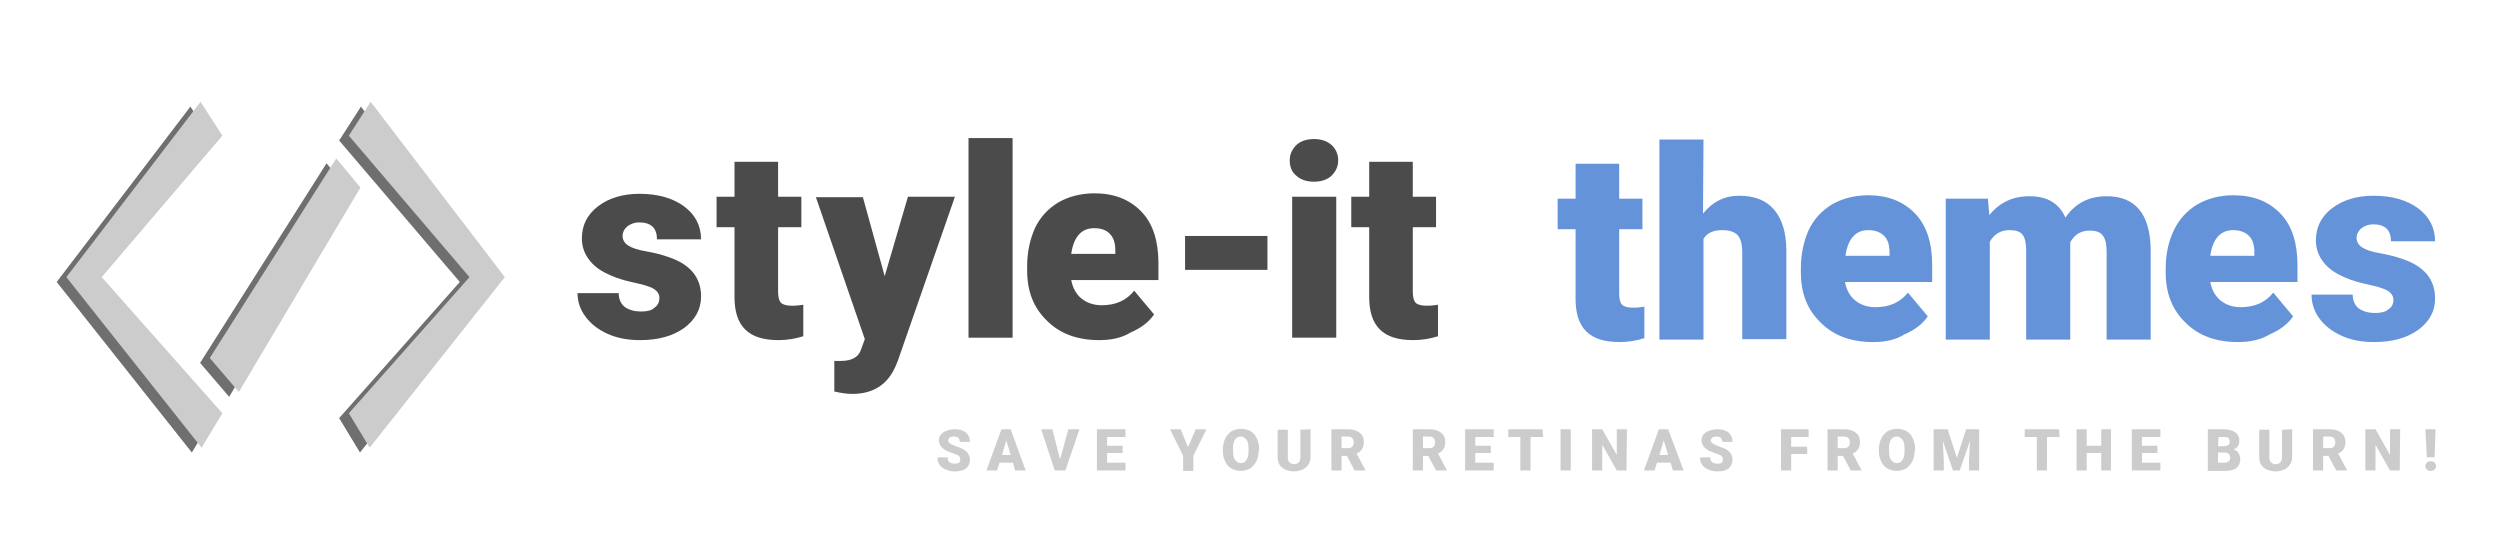
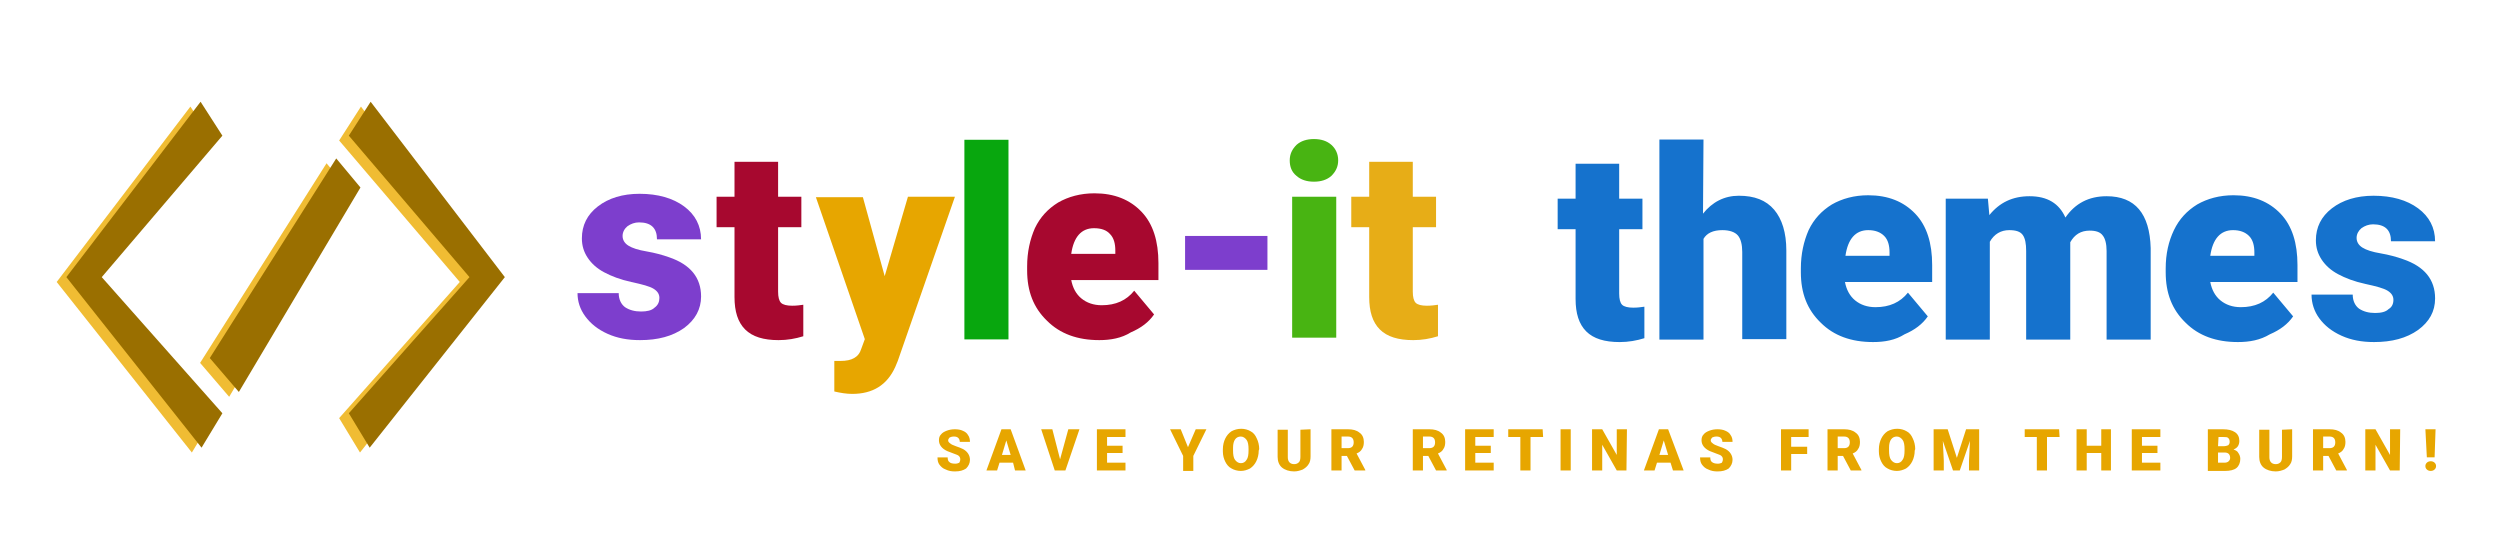
- <svg xmlns="http://www.w3.org/2000/svg" version="1.1" id="Layer_1" x="0px" y="0px" width="516px" height="114px" viewBox="0 0 516 114" enable-background="new 0 0 516 114" xml:space="preserve">
-   <path fill="#4B4B4B" d="M136.1,61.5c0-0.8-0.399-1.4-1.2-1.9c-0.8-0.5-2.3-0.899-4.6-1.399s-4.1-1.2-5.6-2c-1.5-0.8-2.601-1.8-3.4-3  c-0.8-1.2-1.2-2.5-1.2-4c0-2.7,1.101-4.9,3.3-6.6C125.6,40.9,128.5,40,132,40c3.8,0,6.899,0.9,9.2,2.6c2.3,1.7,3.5,4,3.5,6.8H135.6  c0-2.3-1.2-3.5-3.7-3.5c-0.899,0-1.699,0.3-2.399,0.8c-0.601,0.5-1,1.2-1,2c0,0.8,0.399,1.5,1.2,2c0.8,0.5,2,0.9,3.8,1.2  c1.7,0.3,3.2,0.7,4.6,1.2c4.4,1.5,6.601,4.2,6.601,8.1c0,2.6-1.2,4.8-3.5,6.5c-2.4,1.7-5.4,2.5-9.101,2.5c-2.5,0-4.7-0.4-6.7-1.3  c-2-0.9-3.5-2.101-4.6-3.601s-1.6-3.1-1.6-4.8h8.5c0,1.3,0.5,2.3,1.3,2.9c0.899,0.6,2,0.899,3.3,0.899c1.2,0,2.2-0.2,2.8-0.8  C135.8,63,136.1,62.3,136.1,61.5z" />
-   <path fill="#4B4B4B" d="M160.6,33.4v7.2h4.8v6.3h-4.8v13.3c0,1.1,0.2,1.899,0.601,2.3c0.399,0.4,1.199,0.6,2.3,0.6  c0.899,0,1.6-0.1,2.3-0.199v6.5c-1.6,0.5-3.3,0.8-5.1,0.8c-3.101,0-5.4-0.7-6.9-2.2s-2.2-3.7-2.2-6.7V46.9h-3.7v-6.3h3.7v-7.2H160.6  z" />
-   <path fill="#4B4B4B" d="M182.6,57l4.8-16.4h9.7l-11.8,33.9l-0.5,1.2c-1.7,3.8-4.7,5.6-8.9,5.6c-1.199,0-2.399-0.2-3.699-0.5v-6.3  h1.199c1.301,0,2.2-0.2,2.9-0.6c0.7-0.4,1.2-1,1.5-2l0.7-1.9L168.4,40.7h9.7L182.6,57z" />
-   <path fill="#4B4B4B" d="M209,69.7H199.9V28.5H209V69.7z" />
-   <path fill="#4B4B4B" d="M226.9,70.2c-4.5,0-8.1-1.3-10.8-4c-2.8-2.7-4.1-6.101-4.1-10.4V55c0-3,0.6-5.6,1.6-7.9  c1.101-2.3,2.7-4,4.8-5.3c2.101-1.2,4.601-1.9,7.5-1.9c4.101,0,7.301,1.3,9.7,3.8c2.4,2.5,3.5,6.1,3.5,10.6v3.5h-18  c0.3,1.601,1,2.9,2.101,3.8c1.1,0.9,2.5,1.4,4.199,1.4c2.9,0,5.101-1,6.7-3l4.101,4.9c-1.101,1.6-2.7,2.8-4.801,3.699  C231.5,69.8,229.2,70.2,226.9,70.2z M225.8,47.1c-2.6,0-4.2,1.8-4.7,5.3h9.101v-0.7c0-1.4-0.301-2.6-1.101-3.4  C228.4,47.5,227.3,47.1,225.8,47.1z" />
-   <path fill="#4B4B4B" d="M261.6,55.7h-17v-7h17V55.7z" />
-   <path fill="#4B4B4B" d="M266.2,33.1c0-1.3,0.5-2.3,1.399-3.2c0.9-0.8,2.101-1.2,3.601-1.2s2.699,0.4,3.6,1.2  c0.9,0.8,1.4,1.9,1.4,3.2c0,1.3-0.5,2.3-1.4,3.2c-0.9,0.8-2.1,1.2-3.6,1.2s-2.7-0.4-3.601-1.2C266.6,35.5,266.2,34.4,266.2,33.1z   M275.8,69.7h-9.1V40.6h9.1V69.7z" />
-   <path fill="#4B4B4B" d="M291.6,33.4v7.2h4.8v6.3h-4.8v13.3c0,1.1,0.2,1.899,0.601,2.3c0.399,0.4,1.199,0.6,2.3,0.6  c0.899,0,1.6-0.1,2.3-0.199v6.5c-1.6,0.5-3.3,0.8-5.1,0.8c-3.101,0-5.4-0.7-6.9-2.2s-2.2-3.7-2.2-6.7V46.9h-3.7v-6.3h3.7v-7.2H291.6  L291.6,33.4z" />
-   <path fill="#6593D9" d="M334.199,33.8V41H339v6.3h-4.801v13.3c0,1.101,0.2,1.9,0.601,2.301c0.399,0.399,1.2,0.6,2.3,0.6  c0.9,0,1.6-0.1,2.3-0.2v6.5c-1.6,0.5-3.3,0.8-5.1,0.8c-3.101,0-5.4-0.699-6.9-2.199s-2.2-3.7-2.2-6.7V47.3h-3.7V41h3.7v-7.2H334.199  z" />
-   <path fill="#6593D9" d="M351.5,44.1c1.899-2.4,4.399-3.7,7.399-3.7c3.2,0,5.601,0.9,7.3,2.9c1.601,1.9,2.5,4.7,2.5,8.4V70h-9.1V52  c0-1.5-0.3-2.7-0.9-3.4c-0.6-0.7-1.7-1.1-3.2-1.1c-1.899,0-3.199,0.6-3.899,1.8v20.8h-9.101V28.8h9.101L351.5,44.1L351.5,44.1z" />
-   <path fill="#6593D9" d="M386.6,70.6c-4.5,0-8.1-1.3-10.8-4c-2.8-2.699-4.101-6.1-4.101-10.399v-0.8c0-3,0.601-5.6,1.601-7.9  c1.1-2.3,2.7-4,4.8-5.3c2.1-1.2,4.6-1.9,7.5-1.9c4.1,0,7.3,1.3,9.7,3.8c2.399,2.5,3.5,6.1,3.5,10.6v3.5h-18c0.3,1.6,1,2.899,2.1,3.8  c1.101,0.9,2.5,1.4,4.2,1.4c2.9,0,5.1-1,6.7-3l4.1,4.899c-1.1,1.601-2.7,2.8-4.8,3.7C391.199,70.2,389,70.6,386.6,70.6z M385.6,47.5  c-2.6,0-4.2,1.8-4.7,5.3H390v-0.7c0-1.4-0.301-2.6-1.101-3.4C388.1,47.9,387,47.5,385.6,47.5L385.6,47.5z" />
-   <path fill="#6593D9" d="M410.3,41l0.3,3.4c2.1-2.6,4.8-3.9,8.3-3.9c3.7,0,6.1,1.5,7.4,4.4c2-2.9,4.8-4.4,8.5-4.4  c5.899,0,8.899,3.6,9.1,10.7V70.1h-9.1V51.8c0-1.5-0.301-2.6-0.801-3.2c-0.5-0.7-1.399-1-2.699-1c-1.801,0-3.101,0.8-4,2.4v0.4v19.7  h-9.101V51.8c0-1.5-0.2-2.6-0.7-3.3s-1.399-1-2.8-1c-1.7,0-3.1,0.8-4,2.4v20.2h-9.1V41H410.3z" />
-   <path fill="#6593D9" d="M461.9,70.6c-4.5,0-8.1-1.3-10.8-4C448.3,63.9,447,60.5,447,56.2v-0.8c0-3,0.6-5.6,1.699-7.9  c1.101-2.3,2.7-4,4.801-5.3c2.1-1.2,4.6-1.9,7.5-1.9c4.1,0,7.3,1.3,9.699,3.8c2.4,2.5,3.5,6.1,3.5,10.6v3.5h-18  c0.301,1.6,1,2.899,2.101,3.8c1.1,0.9,2.5,1.4,4.2,1.4c2.899,0,5.1-1,6.699-3L473.3,65.3c-1.101,1.601-2.7,2.8-4.8,3.7  C466.5,70.2,464.3,70.6,461.9,70.6L461.9,70.6z M460.9,47.5c-2.6,0-4.2,1.8-4.7,5.3h9.101v-0.7c0-1.4-0.3-2.6-1.101-3.4  C463.4,47.9,462.3,47.5,460.9,47.5L460.9,47.5z" />
-   <path fill="#6593D9" d="M494,61.9c0-0.801-0.4-1.4-1.2-1.9s-2.3-0.9-4.601-1.4c-2.3-0.5-4.1-1.2-5.6-2c-1.5-0.8-2.601-1.8-3.4-3  c-0.8-1.2-1.2-2.5-1.2-4c0-2.7,1.101-4.9,3.301-6.6c2.199-1.7,5.1-2.6,8.6-2.6c3.8,0,6.9,0.9,9.2,2.6s3.5,4,3.5,6.8h-9.101  c0-2.3-1.199-3.5-3.699-3.5c-0.9,0-1.7,0.3-2.4,0.8c-0.6,0.5-1,1.2-1,2c0,0.8,0.4,1.5,1.2,2s2,0.9,3.8,1.2c1.7,0.3,3.2,0.7,4.6,1.2  c4.4,1.5,6.601,4.2,6.601,8.1c0,2.7-1.2,4.801-3.5,6.5c-2.4,1.7-5.4,2.5-9.101,2.5c-2.5,0-4.699-0.399-6.699-1.3  c-2-0.899-3.5-2.1-4.601-3.6c-1.1-1.5-1.6-3.2-1.6-4.9h8.5c0,1.3,0.5,2.3,1.3,2.9c0.9,0.6,2,0.899,3.3,0.899  c1.2,0,2.2-0.199,2.8-0.8C493.699,63.4,494,62.7,494,61.9L494,61.9z" />
-   <path fill="#CCCCCC" d="M198.2,94.8c0-0.3-0.101-0.5-0.301-0.7c-0.199-0.199-0.6-0.3-1.1-0.5c-0.5-0.199-1-0.399-1.3-0.5  c-1.101-0.5-1.7-1.3-1.7-2.199c0-0.5,0.1-0.9,0.4-1.2c0.3-0.4,0.699-0.601,1.199-0.8c0.5-0.2,1.101-0.301,1.7-0.301  c0.601,0,1.2,0.101,1.601,0.301c0.5,0.199,0.899,0.5,1.1,0.899c0.3,0.4,0.4,0.9,0.4,1.4H198.1c0-0.3-0.1-0.601-0.3-0.8  c-0.2-0.2-0.5-0.301-0.9-0.301c-0.399,0-0.699,0.101-0.899,0.2c-0.2,0.2-0.3,0.4-0.3,0.601c0,0.199,0.1,0.399,0.399,0.6  c0.2,0.2,0.601,0.4,1.2,0.6c0.6,0.2,1.1,0.4,1.5,0.601c0.9,0.5,1.4,1.3,1.4,2.2c0,0.699-0.301,1.3-0.801,1.8  c-0.6,0.399-1.3,0.6-2.3,0.6c-0.7,0-1.3-0.1-1.899-0.399c-0.601-0.2-1-0.601-1.301-1c-0.3-0.4-0.399-0.9-0.399-1.5h2.1  c0,0.5,0.101,0.8,0.4,1c0.2,0.199,0.6,0.3,1.2,0.3c0.3,0,0.6-0.101,0.8-0.2C198.1,95.3,198.2,95.1,198.2,94.8L198.2,94.8z" />
-   <path fill="#CCCCCC" d="M209.1,95.5h-2.8l-0.5,1.6h-2.2l3.101-8.5h1.899l3.101,8.5h-2.2L209.1,95.5L209.1,95.5z M206.8,93.9h1.8  l-0.899-3L206.8,93.9z" />
-   <path fill="#CCCCCC" d="M218.8,94.8l1.7-6.2h2.3l-2.9,8.5H217.7l-2.801-8.5h2.301L218.8,94.8z" />
-   <path fill="#CCCCCC" d="M231.7,93.5h-3.2v2h3.8v1.6h-5.9v-8.5h5.9V90.2h-3.8V92h3.2V93.5z" />
-   <path fill="#CCCCCC" d="M245.2,92.3l1.6-3.7h2.2l-2.7,5.5V97.2h-2.1V94.1l-2.7-5.5h2.2L245.2,92.3z" />
-   <path fill="#CCCCCC" d="M259.8,93c0,0.8-0.2,1.6-0.5,2.2c-0.3,0.6-0.7,1.1-1.3,1.5c-0.601,0.3-1.2,0.5-1.9,0.5S254.7,97,254.2,96.7  c-0.601-0.3-1-0.8-1.301-1.4c-0.3-0.6-0.5-1.3-0.5-2.1v-0.5c0-0.8,0.2-1.601,0.5-2.2c0.301-0.6,0.7-1.1,1.301-1.5  c0.6-0.3,1.199-0.5,2-0.5c0.699,0,1.399,0.2,1.899,0.5c0.601,0.3,1,0.8,1.3,1.5c0.301,0.6,0.5,1.4,0.5,2.2L259.8,93z M257.7,92.7  c0-0.8-0.101-1.5-0.4-1.9c-0.3-0.399-0.7-0.7-1.2-0.7c-1,0-1.6,0.801-1.6,2.301V93c0,0.8,0.1,1.5,0.399,1.9  c0.301,0.399,0.7,0.699,1.2,0.699s0.9-0.199,1.2-0.699c0.3-0.4,0.4-1.101,0.4-1.9V92.7L257.7,92.7z" />
-   <path fill="#CCCCCC" d="M270.5,88.6V94.2c0,0.6-0.101,1.2-0.4,1.6c-0.3,0.5-0.7,0.8-1.2,1.101c-0.5,0.199-1.1,0.399-1.8,0.399  c-1,0-1.899-0.3-2.5-0.8c-0.6-0.5-0.899-1.3-0.899-2.2v-5.6h2.1v5.7c0,0.899,0.5,1.399,1.3,1.399c0.4,0,0.7-0.1,1-0.399  c0.2-0.2,0.3-0.601,0.3-1.101v-5.6L270.5,88.6L270.5,88.6z" />
-   <path fill="#CCCCCC" d="M278,94.1H276.9v3h-2.1v-8.5h3.4c1,0,1.8,0.2,2.399,0.7c0.601,0.4,0.9,1.101,0.9,1.9  c0,0.6-0.101,1.1-0.4,1.5c-0.2,0.399-0.6,0.7-1.1,0.899l1.8,3.4v0.1h-2.2L278,94.1L278,94.1z M276.9,92.5h1.301  c0.399,0,0.699-0.1,0.899-0.3s0.3-0.5,0.3-0.9c0-0.399-0.1-0.7-0.3-0.899c-0.2-0.2-0.5-0.301-0.899-0.301H276.9V92.5L276.9,92.5z" />
-   <path fill="#CCCCCC" d="M294.8,94.1h-1.101v3h-2.1v-8.5h3.399c1,0,1.801,0.2,2.4,0.7c0.6,0.4,0.9,1.101,0.9,1.9  c0,0.6-0.101,1.1-0.4,1.5c-0.2,0.399-0.6,0.7-1.1,0.899l1.8,3.4v0.1h-2.2L294.8,94.1L294.8,94.1z M293.699,92.5H295  c0.399,0,0.699-0.1,0.899-0.3s0.3-0.5,0.3-0.9c0-0.399-0.1-0.7-0.3-0.899c-0.2-0.2-0.5-0.301-0.899-0.301h-1.301V92.5L293.699,92.5z  " />
-   <path fill="#CCCCCC" d="M307.699,93.5H304.5v2h3.8v1.6h-5.9v-8.5h5.9V90.2h-3.8V92h3.199V93.5z" />
-   <path fill="#CCCCCC" d="M318.5,90.2H315.9V97.1h-2.1V90.2h-2.5V88.6h7.1L318.5,90.2z" />
-   <path fill="#CCCCCC" d="M324.199,97.1h-2.1v-8.5h2.1V97.1z" />
-   <path fill="#CCCCCC" d="M335.699,97.1h-2l-3-5.3v5.3h-2.1v-8.5h2.1l3,5.301V88.6h2.101L335.699,97.1L335.699,97.1z" />
-   <path fill="#CCCCCC" d="M344.8,95.5H342l-0.5,1.6h-2.2l3.1-8.5h1.9l3.2,8.5h-2.2L344.8,95.5L344.8,95.5z M342.5,93.9h1.8l-0.9-3  L342.5,93.9z" />
-   <path fill="#CCCCCC" d="M355.6,94.8c0-0.3-0.1-0.5-0.3-0.7c-0.2-0.199-0.601-0.3-1.101-0.5c-0.5-0.199-1-0.399-1.3-0.5  c-1.1-0.5-1.7-1.3-1.7-2.199c0-0.5,0.101-0.9,0.4-1.2c0.3-0.4,0.7-0.601,1.2-0.8c0.5-0.2,1.1-0.301,1.7-0.301  c0.6,0,1.199,0.101,1.6,0.301c0.5,0.199,0.9,0.5,1.1,0.899c0.301,0.4,0.4,0.9,0.4,1.4h-2.1c0-0.3-0.101-0.601-0.301-0.8  c-0.199-0.2-0.5-0.301-0.899-0.301c-0.4,0-0.7,0.101-0.9,0.2c-0.2,0.2-0.3,0.4-0.3,0.601c0,0.199,0.1,0.399,0.4,0.6  c0.199,0.2,0.6,0.4,1.199,0.6c0.601,0.2,1.101,0.4,1.5,0.601c0.9,0.5,1.4,1.3,1.4,2.2c0,0.699-0.3,1.3-0.8,1.8  c-0.601,0.399-1.3,0.6-2.3,0.6c-0.7,0-1.301-0.1-1.9-0.399c-0.6-0.2-1-0.601-1.3-1c-0.3-0.4-0.4-0.9-0.4-1.5H353  c0,0.5,0.1,0.8,0.399,1c0.3,0.199,0.601,0.3,1.2,0.3c0.3,0,0.6-0.101,0.8-0.2C355.5,95.3,355.6,95.1,355.6,94.8L355.6,94.8z" />
-   <path fill="#CCCCCC" d="M373,93.7h-3.301V97.1h-2.1v-8.5h5.7V90.2h-3.601v2H373V93.7z" />
-   <path fill="#CCCCCC" d="M380.4,94.1h-1.1v3h-2.101v-8.5h3.4c1,0,1.8,0.2,2.399,0.7c0.601,0.4,0.9,1.101,0.9,1.9  c0,0.6-0.1,1.1-0.4,1.5c-0.199,0.399-0.6,0.7-1.1,0.899l1.8,3.4v0.1h-2.2L380.4,94.1L380.4,94.1z M379.3,92.5h1.3  c0.399,0,0.7-0.1,0.899-0.3c0.2-0.2,0.301-0.5,0.301-0.9c0-0.399-0.101-0.7-0.301-0.899c-0.199-0.2-0.5-0.301-0.899-0.301h-1.3V92.5  L379.3,92.5z" />
-   <path fill="#CCCCCC" d="M395.199,93c0,0.8-0.199,1.6-0.5,2.2c-0.3,0.6-0.699,1.1-1.3,1.5c-0.6,0.3-1.2,0.5-1.899,0.5  c-0.7,0-1.4-0.2-1.9-0.5c-0.6-0.3-1-0.8-1.3-1.4c-0.3-0.6-0.5-1.3-0.5-2.1v-0.5c0-0.8,0.2-1.601,0.5-2.2s0.7-1.1,1.3-1.5  c0.6-0.3,1.2-0.5,2-0.5c0.7,0,1.4,0.2,1.9,0.5c0.6,0.3,1,0.8,1.3,1.5c0.3,0.6,0.5,1.4,0.5,2.2L395.199,93z M393.1,92.7  c0-0.8-0.1-1.5-0.4-1.9c-0.3-0.399-0.699-0.7-1.199-0.7c-1,0-1.601,0.801-1.601,2.301V93c0,0.8,0.101,1.5,0.4,1.9  c0.3,0.399,0.7,0.699,1.2,0.699s0.899-0.199,1.199-0.699c0.301-0.4,0.4-1.101,0.4-1.9V92.7z" />
-   <path fill="#CCCCCC" d="M402,88.6l1.899,5.9l1.9-5.9h2.7v8.5H406.4v-2l0.2-4.1l-2.1,6.1h-1.4L401,91l0.199,4.1v2h-2.1v-8.5H402  L402,88.6z" />
-   <path fill="#CCCCCC" d="M425.1,90.2h-2.6V97.1H420.4V90.2h-2.5V88.6H425L425.1,90.2z" />
-   <path fill="#CCCCCC" d="M435.699,97.1h-2v-3.6h-3v3.6h-2.1v-8.5h2.1V92h3v-3.4h2V97.1L435.699,97.1z" />
-   <path fill="#CCCCCC" d="M445.3,93.5h-3.2v2h3.8v1.6h-5.9v-8.5h5.9V90.2h-3.8V92h3.2V93.5L445.3,93.5z" />
-   <path fill="#CCCCCC" d="M455.699,97.1v-8.5h3.101c1.1,0,1.899,0.2,2.5,0.601c0.6,0.399,0.899,1,0.899,1.8c0,0.4-0.1,0.8-0.3,1.1  c-0.2,0.301-0.5,0.5-0.899,0.7c0.399,0.101,0.8,0.3,1,0.7c0.199,0.3,0.399,0.7,0.399,1.2c0,0.8-0.3,1.5-0.8,1.899  c-0.5,0.4-1.3,0.601-2.4,0.601h-3.5V97.1z M457.8,92.1h1.1c0.4,0,0.8-0.1,1-0.199c0.2-0.2,0.3-0.4,0.3-0.7c0-0.4-0.1-0.601-0.3-0.8  c-0.2-0.2-0.5-0.2-1-0.2h-1L457.8,92.1L457.8,92.1z M457.8,93.5v2h1.3c0.399,0,0.7-0.1,0.899-0.3c0.2-0.2,0.301-0.4,0.301-0.7  c0-0.7-0.4-1.1-1.101-1.1H457.8V93.5z" />
-   <path fill="#CCCCCC" d="M473.1,88.6V94.2c0,0.6-0.1,1.2-0.4,1.6c-0.3,0.5-0.699,0.8-1.199,1.101C471,97.1,470.4,97.3,469.699,97.3  c-1,0-1.899-0.3-2.5-0.8c-0.6-0.5-0.899-1.3-0.899-2.2v-5.6h2.1v5.7c0,0.899,0.5,1.399,1.3,1.399c0.4,0,0.7-0.1,1-0.399  C470.9,95.2,471,94.8,471,94.3v-5.6L473.1,88.6z" />
-   <path fill="#CCCCCC" d="M480.6,94.1h-1.1v3H477.4v-8.5h3.4c1,0,1.8,0.2,2.399,0.7c0.601,0.4,0.9,1.101,0.9,1.9  c0,0.6-0.101,1.1-0.4,1.5c-0.2,0.399-0.6,0.7-1.1,0.899l1.8,3.4v0.1h-2.2L480.6,94.1L480.6,94.1z M479.5,92.5h1.3  c0.399,0,0.7-0.1,0.899-0.3c0.2-0.2,0.3-0.5,0.3-0.9c0-0.399-0.1-0.7-0.3-0.899c-0.2-0.2-0.5-0.301-0.899-0.301h-1.3V92.5  L479.5,92.5z" />
-   <path fill="#CCCCCC" d="M495.3,97.1h-2l-3-5.3v5.3h-2.101v-8.5h2.101l3,5.301V88.6h2.1L495.3,97.1L495.3,97.1z" />
-   <path fill="#CCCCCC" d="M500.6,96.2c0-0.3,0.1-0.5,0.3-0.7s0.5-0.3,0.8-0.3s0.601,0.1,0.8,0.3c0.2,0.2,0.301,0.4,0.301,0.7  s-0.101,0.5-0.301,0.7c-0.199,0.199-0.5,0.3-0.8,0.3s-0.6-0.101-0.8-0.3C500.699,96.7,500.6,96.5,500.6,96.2z M502.5,94.4H500.9  l-0.3-5.801h2.1L502.5,94.4z" />
-   <rect x="7.8" y="5.9" display="none" fill="#555753" width="101.5" height="101.5" />
-   <g opacity="0.8">
-     <polygon fill="#4B4B4B" points="41.3,74.9 67.4,33.7 72.4,39.7 47.3,81.9  " />
-     <polygon fill="#4B4B4B" points="43.9,29 19,58.2 43.9,86.3 39.6,93.4 11.7,58.2 39.3,22  " />
-     <polygon fill="#4B4B4B" points="74.5,22 102.1,58.2 74.3,93.4 70,86.3 94.9,58.2 70,29  " />
+ <svg xmlns="http://www.w3.org/2000/svg" width="516" height="114">
+   <path fill="#7D3ECD" d="M136.1 61.5c0-.8-.399-1.4-1.2-1.9-.8-.5-2.3-.898-4.601-1.398-2.3-.5-4.1-1.2-5.6-2s-2.601-1.8-3.4-3c-.8-1.2-1.199-2.5-1.199-4 0-2.7 1.101-4.9 3.3-6.6C125.6 40.9 128.5 40 132 40c3.8 0 6.899.9 9.2 2.6 2.3 1.7 3.5 4 3.5 6.8h-9.1c0-2.3-1.2-3.5-3.7-3.5-.899 0-1.699.3-2.399.8-.601.5-1 1.2-1 2s.399 1.5 1.2 2c.8.5 2 .9 3.8 1.2 1.7.3 3.2.7 4.601 1.2 4.399 1.5 6.601 4.2 6.601 8.1 0 2.6-1.2 4.8-3.5 6.5-2.399 1.7-5.399 2.5-9.101 2.5-2.5 0-4.7-.4-6.7-1.3s-3.5-2.102-4.601-3.602c-1.1-1.5-1.6-3.1-1.6-4.8h8.5c0 1.3.5 2.3 1.3 2.899.899.601 2 .899 3.301.899 1.199 0 2.199-.2 2.8-.8.698-.496.998-1.196.998-1.996z" />
+   <path fill="#A7082F" d="M160.6 33.4v7.2h4.8v6.3h-4.8v13.3c0 1.1.199 1.899.601 2.3.399.4 1.199.6 2.3.6.899 0 1.601-.1 2.3-.199v6.5c-1.6.5-3.3.801-5.1.801-3.101 0-5.4-.7-6.9-2.2s-2.199-3.7-2.199-6.7V46.9h-3.7v-6.3h3.7v-7.2h8.998z" />
+   <path fill="#E7A600" d="M182.6 57l4.8-16.4h9.7l-11.8 33.9-.5 1.2c-1.699 3.8-4.699 5.6-8.899 5.6-1.199 0-2.399-.2-3.699-.5v-6.3h1.199c1.301 0 2.2-.2 2.899-.6.7-.4 1.2-1 1.5-2l.7-1.9-10.1-29.3h9.7l4.5 16.3z" />
+   <path fill="#08A70E" d="M208.15 70.05h-9.1v-41.2h9.1v41.2z" />
+   <path fill="#A7082F" d="M226.9 70.2c-4.5 0-8.101-1.3-10.8-4-2.8-2.7-4.1-6.1-4.1-10.4V55c0-3 .601-5.6 1.601-7.9 1.101-2.3 2.699-4 4.8-5.3 2.101-1.2 4.601-1.9 7.5-1.9 4.101 0 7.301 1.3 9.7 3.8s3.5 6.1 3.5 10.6v3.5h-18c.3 1.601 1 2.9 2.101 3.8 1.1.9 2.5 1.4 4.199 1.4 2.899 0 5.101-1 6.7-3l4.101 4.9c-1.101 1.6-2.7 2.8-4.801 3.699C231.5 69.8 229.2 70.2 226.9 70.2zm-1.1-23.1c-2.6 0-4.199 1.8-4.699 5.3h9.101v-.7c0-1.4-.301-2.6-1.101-3.4-.701-.8-1.801-1.2-3.301-1.2z" />
+   <path fill="#7D3ECD" d="M261.6 55.7h-17v-7h17v7z" />
+   <path fill="#48B412" d="M266.2 33.1c0-1.3.5-2.3 1.399-3.2.899-.8 2.101-1.2 3.601-1.2s2.699.4 3.6 1.2c.9.8 1.4 1.9 1.4 3.2 0 1.3-.5 2.3-1.4 3.2-.899.8-2.1 1.2-3.6 1.2s-2.7-.4-3.601-1.2c-.999-.8-1.399-1.9-1.399-3.2zm9.6 36.6h-9.1V40.6h9.1v29.1z" />
+   <path fill="#E7AD17" d="M291.6 33.4v7.2h4.8v6.3h-4.8v13.3c0 1.1.199 1.899.601 2.3.399.4 1.199.6 2.3.6.899 0 1.601-.1 2.3-.199v6.5c-1.6.5-3.3.801-5.1.801-3.101 0-5.4-.7-6.9-2.2s-2.199-3.7-2.199-6.7V46.9h-3.7v-6.3h3.7v-7.2h8.998z" />
+   <path fill="#1572CD" d="M334.199 33.8V41H339v6.3h-4.801v13.3c0 1.102.2 1.9.601 2.301.399.399 1.2.601 2.301.601.899 0 1.6-.101 2.3-.2v6.5c-1.601.5-3.3.801-5.101.801-3.101 0-5.399-.699-6.899-2.199s-2.2-3.7-2.2-6.7V47.3h-3.7V41h3.7v-7.2h8.998zM351.5 44.1c1.899-2.4 4.399-3.7 7.399-3.7 3.2 0 5.601.9 7.3 2.9 1.601 1.9 2.5 4.7 2.5 8.4V70h-9.1V52c0-1.5-.301-2.7-.9-3.4-.6-.7-1.7-1.1-3.2-1.1-1.898 0-3.199.6-3.898 1.8v20.8h-9.102V28.8h9.102l-.101 15.3zM386.6 70.6c-4.5 0-8.101-1.3-10.801-4-2.8-2.699-4.101-6.1-4.101-10.398v-.8c0-3 .601-5.6 1.601-7.9 1.101-2.3 2.7-4 4.801-5.3 2.1-1.2 4.6-1.9 7.5-1.9 4.1 0 7.3 1.3 9.699 3.8s3.5 6.1 3.5 10.6v3.5h-18c.301 1.6 1 2.898 2.101 3.8 1.101.899 2.5 1.399 4.2 1.399 2.899 0 5.1-1 6.7-3l4.1 4.899c-1.1 1.601-2.7 2.8-4.8 3.7-1.901 1.2-4.1 1.6-6.5 1.6zm-1-23.1c-2.601 0-4.2 1.8-4.7 5.3h9.1v-.7c0-1.4-.301-2.6-1.101-3.4-.799-.8-1.899-1.2-3.299-1.2zM410.3 41l.301 3.4c2.1-2.6 4.8-3.9 8.3-3.9 3.7 0 6.1 1.5 7.4 4.4 2-2.9 4.8-4.4 8.5-4.4 5.898 0 8.898 3.6 9.1 10.7v18.9h-9.1V51.8c0-1.5-.302-2.6-.802-3.2-.5-.7-1.398-1-2.698-1-1.802 0-3.102.8-4 2.4V70.1h-9.102V51.8c0-1.5-.2-2.6-.7-3.3s-1.398-1-2.8-1c-1.7 0-3.1.8-4 2.4v20.2h-9.1V41h8.701zM461.9 70.6c-4.5 0-8.1-1.3-10.8-4-2.799-2.7-4.1-6.1-4.1-10.4v-.8c0-3 .601-5.6 1.699-7.9 1.102-2.3 2.7-4 4.801-5.3 2.101-1.2 4.601-1.9 7.5-1.9 4.101 0 7.301 1.3 9.699 3.8 2.4 2.5 3.5 6.1 3.5 10.6v3.5h-18c.301 1.6 1 2.899 2.102 3.8 1.1.9 2.5 1.4 4.2 1.4 2.898 0 5.1-1 6.698-3l4.102 4.899c-1.102 1.601-2.7 2.8-4.801 3.7-2 1.201-4.199 1.601-6.6 1.601zm-1-23.1c-2.6 0-4.2 1.8-4.7 5.3h9.102v-.7c0-1.4-.3-2.6-1.102-3.4-.8-.8-1.899-1.2-3.3-1.2zM494 61.9c0-.801-.399-1.4-1.199-1.9-.801-.5-2.301-.9-4.602-1.4-2.3-.5-4.1-1.2-5.6-2s-2.602-1.8-3.4-3c-.8-1.2-1.2-2.5-1.2-4 0-2.7 1.102-4.9 3.302-6.6 2.198-1.7 5.1-2.6 8.6-2.6 3.8 0 6.9.9 9.2 2.6s3.5 4 3.5 6.8h-9.102c0-2.3-1.198-3.5-3.698-3.5-.9 0-1.7.3-2.4.8-.6.5-1 1.2-1 2s.4 1.5 1.2 2 2 .9 3.8 1.2c1.7.3 3.2.7 4.6 1.2 4.4 1.5 6.602 4.2 6.602 8.1 0 2.7-1.2 4.801-3.5 6.5-2.4 1.7-5.4 2.5-9.102 2.5-2.5 0-4.698-.398-6.698-1.3-2-.899-3.5-2.1-4.602-3.6a8.2 8.2 0 0 1-1.6-4.9h8.5c0 1.3.5 2.3 1.3 2.9.9.6 2 .899 3.3.899 1.2 0 2.2-.199 2.8-.801.698-.398.999-1.098.999-1.898z" />
+   <path fill="#E7A600" d="M198.2 94.8c0-.3-.101-.5-.301-.7-.199-.199-.601-.3-1.101-.5-.5-.199-1-.398-1.3-.5-1.101-.5-1.7-1.3-1.7-2.199 0-.5.101-.899.4-1.199.3-.4.699-.602 1.199-.801s1.101-.301 1.7-.301c.601 0 1.199.102 1.601.301.5.199.899.5 1.1.899.301.4.4.9.4 1.4H198.1c0-.3-.101-.601-.301-.8-.199-.2-.5-.301-.899-.301s-.699.101-.899.199c-.2.2-.3.4-.3.602 0 .199.1.398.399.6.199.2.601.4 1.199.6.601.2 1.101.4 1.5.602.9.5 1.4 1.3 1.4 2.199 0 .699-.301 1.301-.801 1.801-.601.398-1.3.6-2.3.6-.7 0-1.301-.1-1.899-.398-.601-.2-1-.602-1.301-1-.3-.4-.399-.9-.399-1.5h2.101c0 .5.101.8.399 1 .2.199.601.3 1.2.3.3 0 .6-.101.8-.2.101-.204.201-.404.201-.704zM209.1 95.5h-2.8l-.5 1.6h-2.2l3.101-8.5h1.899l3.101 8.5h-2.2l-.401-1.6zm-2.3-1.6h1.801l-.899-3-.902 3zM218.8 94.8l1.7-6.2h2.3l-2.899 8.5h-2.2l-2.801-8.5h2.301l1.599 6.2zM231.7 93.5h-3.2v2h3.8v1.6h-5.9v-8.5h5.899v1.6h-3.8V92h3.2v1.5zM245.2 92.3l1.6-3.7h2.2l-2.7 5.5v3.1h-2.1v-3.1l-2.7-5.5h2.2l1.5 3.7zM259.8 93c0 .8-.199 1.6-.5 2.2-.3.6-.699 1.1-1.3 1.5-.601.3-1.2.5-1.899.5-.7 0-1.4-.2-1.9-.5-.601-.3-1-.8-1.301-1.4-.3-.6-.5-1.3-.5-2.1v-.5c0-.8.2-1.601.5-2.2.301-.6.7-1.1 1.301-1.5.6-.3 1.199-.5 2-.5.699 0 1.399.2 1.899.5.601.3 1 .8 1.3 1.5.301.6.5 1.4.5 2.2l-.1.3zm-2.1-.3c0-.8-.101-1.5-.4-1.9-.3-.399-.699-.7-1.199-.7-1 0-1.601.801-1.601 2.301V93c0 .8.101 1.5.399 1.9.301.398.7.699 1.2.699s.899-.199 1.199-.699c.301-.4.4-1.102.4-1.9l.002-.3zM270.5 88.6v5.6c0 .6-.101 1.2-.399 1.6-.301.5-.7.8-1.2 1.101-.5.199-1.101.399-1.8.399-1 0-1.899-.3-2.5-.8s-.899-1.3-.899-2.2v-5.6h2.101v5.7c0 .898.5 1.398 1.3 1.398.399 0 .7-.1 1-.398.2-.2.3-.602.3-1.102v-5.6l2.097-.098zM278 94.1h-1.1v3h-2.1v-8.5h3.4c1 0 1.8.2 2.399.7.601.4.899 1.101.899 1.9 0 .6-.101 1.1-.399 1.5-.2.399-.601.7-1.101.899l1.8 3.399v.102h-2.199l-1.599-3zm-1.1-1.6h1.301c.399 0 .699-.1.899-.3.199-.2.3-.5.3-.9 0-.399-.101-.7-.3-.899-.2-.199-.5-.301-.899-.301H276.9v2.4zM294.8 94.1h-1.101v3h-2.1v-8.5h3.398c1 0 1.801.2 2.4.7.6.4.899 1.101.899 1.9 0 .6-.101 1.1-.399 1.5-.2.399-.601.7-1.101.899l1.801 3.399v.102h-2.2l-1.597-3zm-1.101-1.6H295c.399 0 .699-.1.899-.3s.3-.5.3-.9c0-.399-.1-.7-.3-.899s-.5-.301-.899-.301h-1.301v2.4zM307.699 93.5H304.5v2h3.8v1.6h-5.9v-8.5h5.899v1.6h-3.8V92h3.199v1.5zM318.5 90.2h-2.6v6.9h-2.1v-6.9h-2.5v-1.6h7.101l.099 1.6zM324.199 97.1h-2.1v-8.5h2.1v8.5zM335.699 97.1h-2l-3-5.3v5.3h-2.1v-8.5h2.1l3 5.301V88.6h2.101l-.101 8.5zM344.8 95.5H342l-.5 1.6h-2.2l3.101-8.5h1.899l3.2 8.5h-2.2l-.5-1.6zm-2.3-1.6h1.8l-.899-3-.901 3zM355.6 94.8c0-.3-.101-.5-.301-.7-.199-.199-.601-.3-1.101-.5-.5-.199-1-.398-1.3-.5-1.101-.5-1.7-1.3-1.7-2.199 0-.5.101-.899.4-1.199.3-.4.699-.602 1.199-.801s1.101-.301 1.7-.301c.601 0 1.199.102 1.601.301.5.199.899.5 1.1.899.301.4.4.9.4 1.4h-2.101c0-.3-.101-.601-.301-.8-.199-.2-.5-.301-.899-.301s-.699.101-.899.199c-.2.2-.3.4-.3.602 0 .199.1.398.399.6.199.2.601.4 1.199.6.602.2 1.102.4 1.5.602.9.5 1.4 1.3 1.4 2.199 0 .699-.301 1.301-.801 1.801-.601.398-1.3.6-2.3.6-.7 0-1.301-.1-1.899-.398-.601-.2-1-.602-1.3-1-.301-.4-.4-.9-.4-1.5H353c0 .5.101.8.399 1 .3.199.601.3 1.2.3.3 0 .6-.101.8-.2.101-.204.201-.404.201-.704zM373 93.7h-3.301v3.4h-2.1v-8.5h5.699v1.6h-3.601v2H373v1.5zM380.4 94.1h-1.1v3h-2.101v-8.5h3.4c1 0 1.8.2 2.398.7.602.4.9 1.101.9 1.9 0 .6-.101 1.1-.4 1.5-.199.399-.6.7-1.1.899l1.8 3.399v.102h-2.2l-1.597-3zm-1.1-1.6h1.301c.398 0 .699-.1.898-.3.2-.2.301-.5.301-.9 0-.399-.101-.7-.301-.899-.199-.199-.5-.301-.898-.301H379.3v2.4zM395.199 93c0 .8-.199 1.6-.5 2.2-.3.6-.699 1.1-1.3 1.5-.601.3-1.2.5-1.899.5-.7 0-1.399-.2-1.899-.5-.601-.3-1-.8-1.3-1.4-.301-.6-.5-1.3-.5-2.1v-.5c0-.8.199-1.601.5-2.2.3-.6.699-1.1 1.3-1.5.6-.3 1.2-.5 2-.5.7 0 1.399.2 1.899.5.601.3 1 .8 1.3 1.5.301.6.5 1.4.5 2.2l-.101.3zm-2.099-.3c0-.8-.101-1.5-.4-1.9-.3-.399-.699-.7-1.199-.7-1 0-1.601.801-1.601 2.301V93c0 .8.101 1.5.399 1.9.301.398.7.699 1.2.699s.899-.199 1.199-.699c.301-.4.4-1.102.4-1.9l.002-.3zM402 88.6l1.899 5.9 1.899-5.9h2.7v8.5H406.4v-2l.2-4.1-2.101 6.1H403.1L401 91l.199 4.1v2h-2.1v-8.5H402zM425.1 90.2h-2.6v6.9h-2.1v-6.9h-2.5v-1.6h7.1l.1 1.6zM435.699 97.1h-2v-3.6h-3v3.6h-2.1v-8.5h2.1V92h3v-3.4h2v8.5zM445.301 93.5h-3.2v2h3.8v1.6H440v-8.5h5.9v1.6h-3.8V92h3.2v1.5h.001zM455.699 97.1v-8.5h3.102c1.1 0 1.898.2 2.5.602.6.398.898 1 .898 1.8 0 .399-.1.8-.3 1.101s-.5.5-.898.699c.398.102.8.301 1 .7.198.3.398.7.398 1.2 0 .8-.3 1.5-.8 1.898-.5.4-1.3.602-2.4.602h-3.5V97.1zm2.102-5h1.1c.4 0 .8-.1 1-.199.2-.199.3-.399.3-.699 0-.4-.1-.602-.3-.801s-.5-.199-1-.199h-1l-.1 1.898zm0 1.4v2h1.3c.398 0 .7-.1.898-.3.2-.2.302-.4.302-.7 0-.7-.4-1.1-1.102-1.1h-1.398v.1zM473.1 88.6v5.6c0 .6-.101 1.2-.4 1.6-.3.5-.698.8-1.198 1.101-.502.199-1.102.399-1.803.399-1 0-1.898-.3-2.5-.8-.6-.5-.898-1.3-.898-2.2v-5.6h2.1v5.7c0 .898.5 1.398 1.3 1.398.4 0 .7-.1 1-.398.2-.2.3-.601.3-1.101v-5.6l2.099-.099zM480.6 94.1h-1.1v3h-2.1v-8.5h3.4c1 0 1.8.2 2.398.7.602.4.9 1.101.9 1.9 0 .6-.102 1.1-.4 1.5-.2.399-.6.7-1.1.899l1.8 3.399v.102h-2.2l-1.598-3zm-1.1-1.6h1.301c.398 0 .699-.1.898-.3.2-.2.3-.5.3-.9 0-.399-.1-.7-.3-.899s-.5-.301-.898-.301H479.5v2.4zM495.301 97.1h-2l-3-5.3v5.3h-2.102v-8.5h2.102l3 5.301V88.6h2.1l-.1 8.5zM500.6 96.2c0-.3.1-.5.3-.7s.5-.3.8-.3.602.1.8.3c.2.2.302.4.302.7s-.102.5-.302.7c-.198.199-.5.3-.8.3s-.6-.101-.8-.3c-.201-.2-.3-.4-.3-.7zm1.9-1.8h-1.6l-.3-5.801h2.1l-.2 5.801z" />
+   <g opacity=".8" fill="#ECAB00">
+     <polygon points="41.3,74.9 67.4,33.7 72.4,39.7 47.3,81.9" />
+     <polygon points="43.9,29 19,58.2 43.9,86.3 39.6,93.4 11.7,58.2 39.3,22" />
+     <polygon points="74.5,22 102.1,58.2 74.3,93.4 70,86.3 94.9,58.2 70,29" />
  </g>
-   <polygon fill="#CCCCCC" points="43.3,73.9 69.4,32.7 74.4,38.7 49.3,80.9 " />
-   <polygon fill="#CCCCCC" points="45.9,28 21,57.2 45.9,85.3 41.6,92.4 13.7,57.2 41.4,21 " />
-   <polygon fill="#CCCCCC" points="76.5,21 104.2,57.2 76.3,92.4 72,85.3 96.9,57.2 72,28 " />
+   <polygon fill="#9A6F00" points="43.3,73.9 50.767,62.111 69.4,32.7 74.4,38.7 57.845,66.532 49.3,80.9" />
+   <polygon fill="#9A6F00" points="45.9,28 21,57.2 45.9,85.3 41.6,92.4 13.7,57.2 41.4,21" />
+   <polygon fill="#9A6F00" points="76.5,21 104.2,57.2 76.3,92.4 72,85.3 96.9,57.2 72,28" />
</svg>
